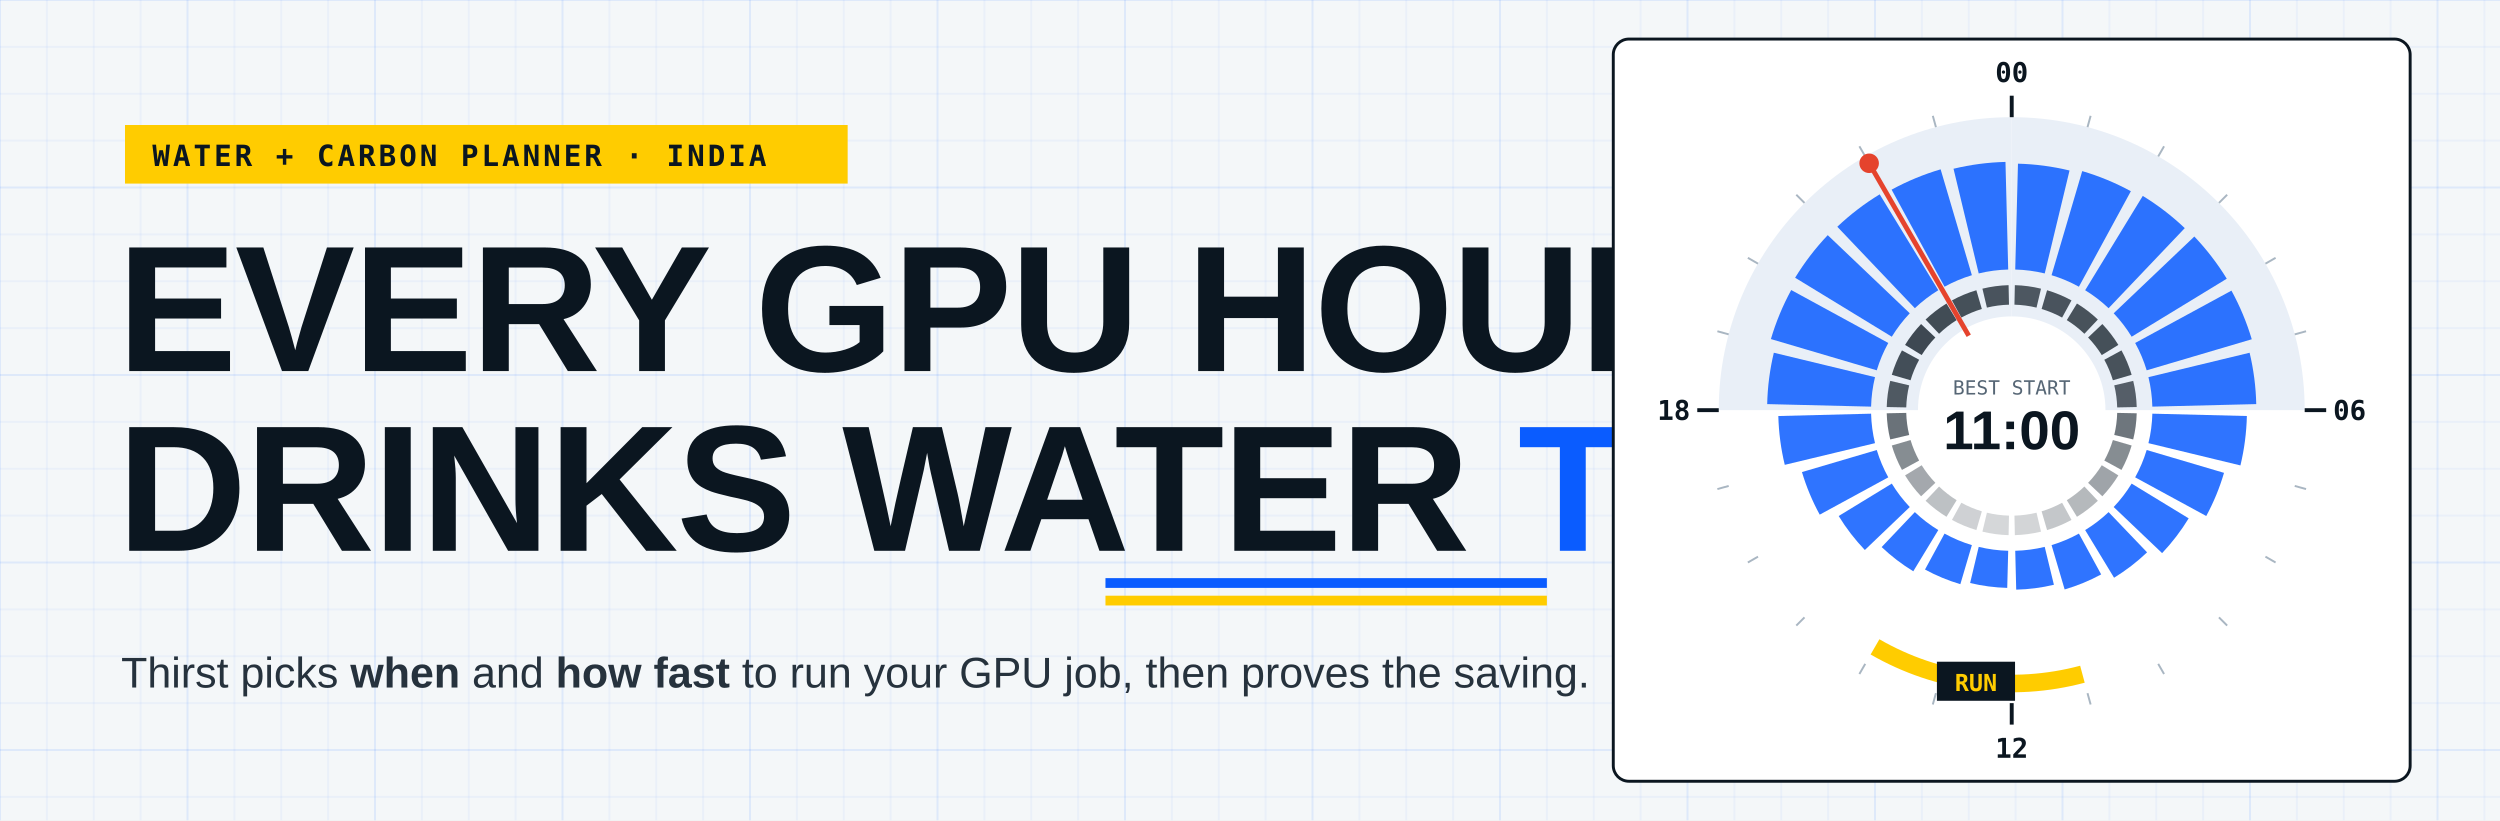
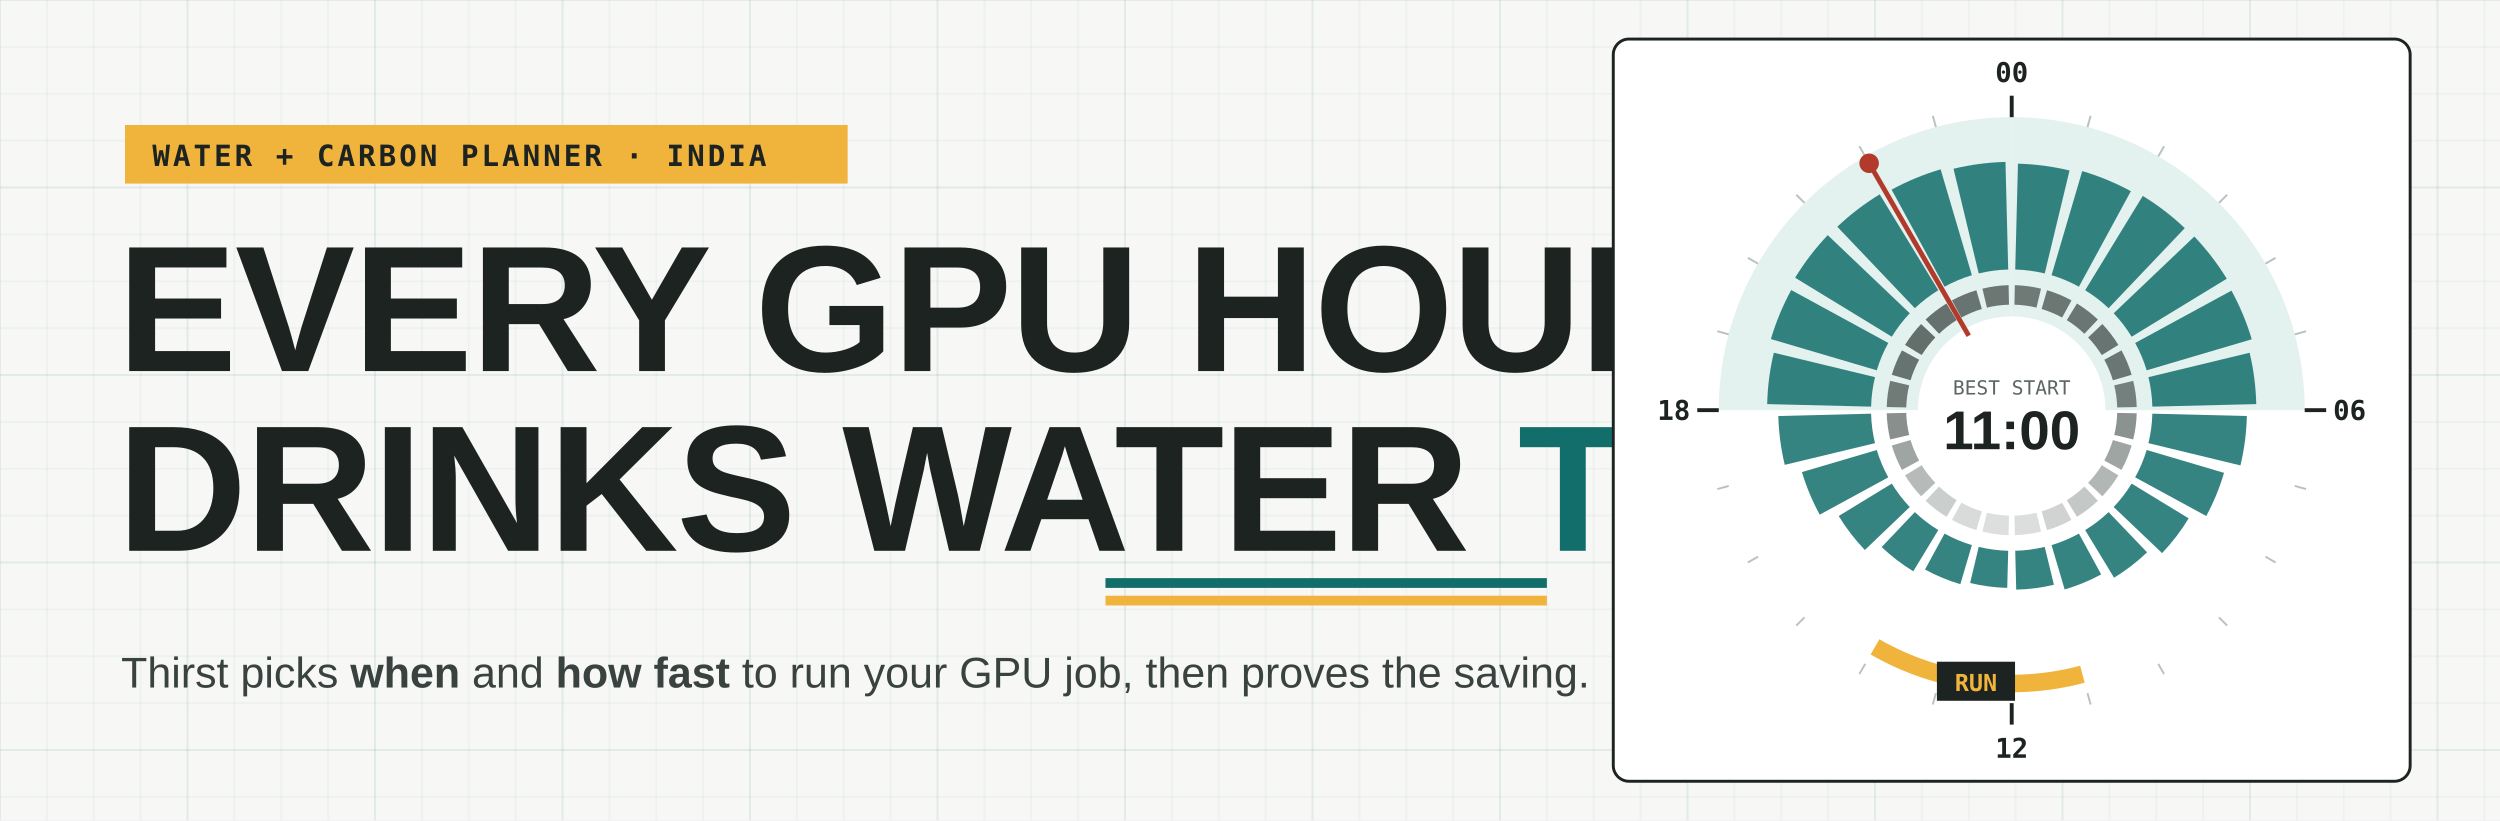
<svg xmlns="http://www.w3.org/2000/svg" viewBox="0 0 1280 420" width="1280" height="420" role="img" aria-label="Thirst: every GPU hour drinks water twice">
-   <rect width="1280" height="420" fill="#f4f7f9" />
-   <line x1="0" y1="0" x2="0" y2="420" stroke="#0a5cff" stroke-opacity="0.09" />
-   <line x1="24" y1="0" x2="24" y2="420" stroke="#0a5cff" stroke-opacity="0.04" />
-   <line x1="48" y1="0" x2="48" y2="420" stroke="#0a5cff" stroke-opacity="0.04" />
-   <line x1="72" y1="0" x2="72" y2="420" stroke="#0a5cff" stroke-opacity="0.04" />
-   <line x1="96" y1="0" x2="96" y2="420" stroke="#0a5cff" stroke-opacity="0.09" />
-   <line x1="120" y1="0" x2="120" y2="420" stroke="#0a5cff" stroke-opacity="0.04" />
-   <line x1="144" y1="0" x2="144" y2="420" stroke="#0a5cff" stroke-opacity="0.04" />
-   <line x1="168" y1="0" x2="168" y2="420" stroke="#0a5cff" stroke-opacity="0.04" />
-   <line x1="192" y1="0" x2="192" y2="420" stroke="#0a5cff" stroke-opacity="0.09" />
-   <line x1="216" y1="0" x2="216" y2="420" stroke="#0a5cff" stroke-opacity="0.04" />
-   <line x1="240" y1="0" x2="240" y2="420" stroke="#0a5cff" stroke-opacity="0.04" />
-   <line x1="264" y1="0" x2="264" y2="420" stroke="#0a5cff" stroke-opacity="0.04" />
-   <line x1="288" y1="0" x2="288" y2="420" stroke="#0a5cff" stroke-opacity="0.09" />
-   <line x1="312" y1="0" x2="312" y2="420" stroke="#0a5cff" stroke-opacity="0.04" />
-   <line x1="336" y1="0" x2="336" y2="420" stroke="#0a5cff" stroke-opacity="0.04" />
-   <line x1="360" y1="0" x2="360" y2="420" stroke="#0a5cff" stroke-opacity="0.04" />
-   <line x1="384" y1="0" x2="384" y2="420" stroke="#0a5cff" stroke-opacity="0.09" />
-   <line x1="408" y1="0" x2="408" y2="420" stroke="#0a5cff" stroke-opacity="0.04" />
-   <line x1="432" y1="0" x2="432" y2="420" stroke="#0a5cff" stroke-opacity="0.04" />
-   <line x1="456" y1="0" x2="456" y2="420" stroke="#0a5cff" stroke-opacity="0.04" />
-   <line x1="480" y1="0" x2="480" y2="420" stroke="#0a5cff" stroke-opacity="0.09" />
-   <line x1="504" y1="0" x2="504" y2="420" stroke="#0a5cff" stroke-opacity="0.04" />
-   <line x1="528" y1="0" x2="528" y2="420" stroke="#0a5cff" stroke-opacity="0.04" />
-   <line x1="552" y1="0" x2="552" y2="420" stroke="#0a5cff" stroke-opacity="0.04" />
-   <line x1="576" y1="0" x2="576" y2="420" stroke="#0a5cff" stroke-opacity="0.09" />
-   <line x1="600" y1="0" x2="600" y2="420" stroke="#0a5cff" stroke-opacity="0.04" />
-   <line x1="624" y1="0" x2="624" y2="420" stroke="#0a5cff" stroke-opacity="0.04" />
-   <line x1="648" y1="0" x2="648" y2="420" stroke="#0a5cff" stroke-opacity="0.04" />
-   <line x1="672" y1="0" x2="672" y2="420" stroke="#0a5cff" stroke-opacity="0.09" />
-   <line x1="696" y1="0" x2="696" y2="420" stroke="#0a5cff" stroke-opacity="0.04" />
-   <line x1="720" y1="0" x2="720" y2="420" stroke="#0a5cff" stroke-opacity="0.04" />
-   <line x1="744" y1="0" x2="744" y2="420" stroke="#0a5cff" stroke-opacity="0.04" />
-   <line x1="768" y1="0" x2="768" y2="420" stroke="#0a5cff" stroke-opacity="0.09" />
-   <line x1="792" y1="0" x2="792" y2="420" stroke="#0a5cff" stroke-opacity="0.04" />
-   <line x1="816" y1="0" x2="816" y2="420" stroke="#0a5cff" stroke-opacity="0.04" />
-   <line x1="840" y1="0" x2="840" y2="420" stroke="#0a5cff" stroke-opacity="0.04" />
-   <line x1="864" y1="0" x2="864" y2="420" stroke="#0a5cff" stroke-opacity="0.09" />
-   <line x1="888" y1="0" x2="888" y2="420" stroke="#0a5cff" stroke-opacity="0.04" />
-   <line x1="912" y1="0" x2="912" y2="420" stroke="#0a5cff" stroke-opacity="0.04" />
-   <line x1="936" y1="0" x2="936" y2="420" stroke="#0a5cff" stroke-opacity="0.04" />
-   <line x1="960" y1="0" x2="960" y2="420" stroke="#0a5cff" stroke-opacity="0.09" />
-   <line x1="984" y1="0" x2="984" y2="420" stroke="#0a5cff" stroke-opacity="0.04" />
-   <line x1="1008" y1="0" x2="1008" y2="420" stroke="#0a5cff" stroke-opacity="0.04" />
-   <line x1="1032" y1="0" x2="1032" y2="420" stroke="#0a5cff" stroke-opacity="0.04" />
-   <line x1="1056" y1="0" x2="1056" y2="420" stroke="#0a5cff" stroke-opacity="0.09" />
-   <line x1="1080" y1="0" x2="1080" y2="420" stroke="#0a5cff" stroke-opacity="0.04" />
-   <line x1="1104" y1="0" x2="1104" y2="420" stroke="#0a5cff" stroke-opacity="0.04" />
-   <line x1="1128" y1="0" x2="1128" y2="420" stroke="#0a5cff" stroke-opacity="0.04" />
-   <line x1="1152" y1="0" x2="1152" y2="420" stroke="#0a5cff" stroke-opacity="0.09" />
-   <line x1="1176" y1="0" x2="1176" y2="420" stroke="#0a5cff" stroke-opacity="0.04" />
-   <line x1="1200" y1="0" x2="1200" y2="420" stroke="#0a5cff" stroke-opacity="0.04" />
-   <line x1="1224" y1="0" x2="1224" y2="420" stroke="#0a5cff" stroke-opacity="0.04" />
-   <line x1="1248" y1="0" x2="1248" y2="420" stroke="#0a5cff" stroke-opacity="0.09" />
-   <line x1="1272" y1="0" x2="1272" y2="420" stroke="#0a5cff" stroke-opacity="0.04" />
-   <line x1="0" y1="0" x2="1280" y2="0" stroke="#0a5cff" stroke-opacity="0.09" />
-   <line x1="0" y1="24" x2="1280" y2="24" stroke="#0a5cff" stroke-opacity="0.04" />
-   <line x1="0" y1="48" x2="1280" y2="48" stroke="#0a5cff" stroke-opacity="0.04" />
-   <line x1="0" y1="72" x2="1280" y2="72" stroke="#0a5cff" stroke-opacity="0.04" />
-   <line x1="0" y1="96" x2="1280" y2="96" stroke="#0a5cff" stroke-opacity="0.09" />
-   <line x1="0" y1="120" x2="1280" y2="120" stroke="#0a5cff" stroke-opacity="0.04" />
-   <line x1="0" y1="144" x2="1280" y2="144" stroke="#0a5cff" stroke-opacity="0.04" />
-   <line x1="0" y1="168" x2="1280" y2="168" stroke="#0a5cff" stroke-opacity="0.04" />
-   <line x1="0" y1="192" x2="1280" y2="192" stroke="#0a5cff" stroke-opacity="0.09" />
-   <line x1="0" y1="216" x2="1280" y2="216" stroke="#0a5cff" stroke-opacity="0.04" />
-   <line x1="0" y1="240" x2="1280" y2="240" stroke="#0a5cff" stroke-opacity="0.04" />
-   <line x1="0" y1="264" x2="1280" y2="264" stroke="#0a5cff" stroke-opacity="0.04" />
-   <line x1="0" y1="288" x2="1280" y2="288" stroke="#0a5cff" stroke-opacity="0.09" />
-   <line x1="0" y1="312" x2="1280" y2="312" stroke="#0a5cff" stroke-opacity="0.04" />
-   <line x1="0" y1="336" x2="1280" y2="336" stroke="#0a5cff" stroke-opacity="0.04" />
-   <line x1="0" y1="360" x2="1280" y2="360" stroke="#0a5cff" stroke-opacity="0.04" />
-   <line x1="0" y1="384" x2="1280" y2="384" stroke="#0a5cff" stroke-opacity="0.09" />
-   <line x1="0" y1="408" x2="1280" y2="408" stroke="#0a5cff" stroke-opacity="0.04" />
-   <rect x="64" y="64" width="370" height="30" fill="#ffcc00" />
-   <text x="78" y="85" font-family="Consolas, monospace" font-size="15" font-weight="700" fill="#0b1620" letter-spacing="1.5">WATER + CARBON PLANNER · INDIA</text>
-   <text x="60" y="190" textLength="600" lengthAdjust="spacingAndGlyphs" font-family="Arial Narrow, Arial, sans-serif" font-size="92" font-weight="900" fill="#0b1620" letter-spacing="-1">EVERY GPU HOUR</text>
-   <text x="60" y="282" textLength="735" lengthAdjust="spacingAndGlyphs" font-family="Arial Narrow, Arial, sans-serif" font-size="92" font-weight="900" fill="#0b1620" letter-spacing="-1">DRINKS WATER <tspan fill="#0a5cff">TWICE.</tspan>
+   <rect width="1280" height="420" fill="#f7f8f6" />
+   <line x1="0" y1="0" x2="0" y2="420" stroke="#126e6b" stroke-opacity="0.09" />
+   <line x1="24" y1="0" x2="24" y2="420" stroke="#126e6b" stroke-opacity="0.04" />
+   <line x1="48" y1="0" x2="48" y2="420" stroke="#126e6b" stroke-opacity="0.04" />
+   <line x1="72" y1="0" x2="72" y2="420" stroke="#126e6b" stroke-opacity="0.04" />
+   <line x1="96" y1="0" x2="96" y2="420" stroke="#126e6b" stroke-opacity="0.09" />
+   <line x1="120" y1="0" x2="120" y2="420" stroke="#126e6b" stroke-opacity="0.04" />
+   <line x1="144" y1="0" x2="144" y2="420" stroke="#126e6b" stroke-opacity="0.04" />
+   <line x1="168" y1="0" x2="168" y2="420" stroke="#126e6b" stroke-opacity="0.04" />
+   <line x1="192" y1="0" x2="192" y2="420" stroke="#126e6b" stroke-opacity="0.09" />
+   <line x1="216" y1="0" x2="216" y2="420" stroke="#126e6b" stroke-opacity="0.04" />
+   <line x1="240" y1="0" x2="240" y2="420" stroke="#126e6b" stroke-opacity="0.04" />
+   <line x1="264" y1="0" x2="264" y2="420" stroke="#126e6b" stroke-opacity="0.04" />
+   <line x1="288" y1="0" x2="288" y2="420" stroke="#126e6b" stroke-opacity="0.09" />
+   <line x1="312" y1="0" x2="312" y2="420" stroke="#126e6b" stroke-opacity="0.04" />
+   <line x1="336" y1="0" x2="336" y2="420" stroke="#126e6b" stroke-opacity="0.04" />
+   <line x1="360" y1="0" x2="360" y2="420" stroke="#126e6b" stroke-opacity="0.04" />
+   <line x1="384" y1="0" x2="384" y2="420" stroke="#126e6b" stroke-opacity="0.09" />
+   <line x1="408" y1="0" x2="408" y2="420" stroke="#126e6b" stroke-opacity="0.04" />
+   <line x1="432" y1="0" x2="432" y2="420" stroke="#126e6b" stroke-opacity="0.04" />
+   <line x1="456" y1="0" x2="456" y2="420" stroke="#126e6b" stroke-opacity="0.04" />
+   <line x1="480" y1="0" x2="480" y2="420" stroke="#126e6b" stroke-opacity="0.09" />
+   <line x1="504" y1="0" x2="504" y2="420" stroke="#126e6b" stroke-opacity="0.04" />
+   <line x1="528" y1="0" x2="528" y2="420" stroke="#126e6b" stroke-opacity="0.04" />
+   <line x1="552" y1="0" x2="552" y2="420" stroke="#126e6b" stroke-opacity="0.04" />
+   <line x1="576" y1="0" x2="576" y2="420" stroke="#126e6b" stroke-opacity="0.09" />
+   <line x1="600" y1="0" x2="600" y2="420" stroke="#126e6b" stroke-opacity="0.04" />
+   <line x1="624" y1="0" x2="624" y2="420" stroke="#126e6b" stroke-opacity="0.04" />
+   <line x1="648" y1="0" x2="648" y2="420" stroke="#126e6b" stroke-opacity="0.04" />
+   <line x1="672" y1="0" x2="672" y2="420" stroke="#126e6b" stroke-opacity="0.09" />
+   <line x1="696" y1="0" x2="696" y2="420" stroke="#126e6b" stroke-opacity="0.04" />
+   <line x1="720" y1="0" x2="720" y2="420" stroke="#126e6b" stroke-opacity="0.04" />
+   <line x1="744" y1="0" x2="744" y2="420" stroke="#126e6b" stroke-opacity="0.04" />
+   <line x1="768" y1="0" x2="768" y2="420" stroke="#126e6b" stroke-opacity="0.09" />
+   <line x1="792" y1="0" x2="792" y2="420" stroke="#126e6b" stroke-opacity="0.04" />
+   <line x1="816" y1="0" x2="816" y2="420" stroke="#126e6b" stroke-opacity="0.04" />
+   <line x1="840" y1="0" x2="840" y2="420" stroke="#126e6b" stroke-opacity="0.04" />
+   <line x1="864" y1="0" x2="864" y2="420" stroke="#126e6b" stroke-opacity="0.09" />
+   <line x1="888" y1="0" x2="888" y2="420" stroke="#126e6b" stroke-opacity="0.04" />
+   <line x1="912" y1="0" x2="912" y2="420" stroke="#126e6b" stroke-opacity="0.04" />
+   <line x1="936" y1="0" x2="936" y2="420" stroke="#126e6b" stroke-opacity="0.04" />
+   <line x1="960" y1="0" x2="960" y2="420" stroke="#126e6b" stroke-opacity="0.09" />
+   <line x1="984" y1="0" x2="984" y2="420" stroke="#126e6b" stroke-opacity="0.04" />
+   <line x1="1008" y1="0" x2="1008" y2="420" stroke="#126e6b" stroke-opacity="0.04" />
+   <line x1="1032" y1="0" x2="1032" y2="420" stroke="#126e6b" stroke-opacity="0.04" />
+   <line x1="1056" y1="0" x2="1056" y2="420" stroke="#126e6b" stroke-opacity="0.09" />
+   <line x1="1080" y1="0" x2="1080" y2="420" stroke="#126e6b" stroke-opacity="0.04" />
+   <line x1="1104" y1="0" x2="1104" y2="420" stroke="#126e6b" stroke-opacity="0.04" />
+   <line x1="1128" y1="0" x2="1128" y2="420" stroke="#126e6b" stroke-opacity="0.04" />
+   <line x1="1152" y1="0" x2="1152" y2="420" stroke="#126e6b" stroke-opacity="0.09" />
+   <line x1="1176" y1="0" x2="1176" y2="420" stroke="#126e6b" stroke-opacity="0.04" />
+   <line x1="1200" y1="0" x2="1200" y2="420" stroke="#126e6b" stroke-opacity="0.04" />
+   <line x1="1224" y1="0" x2="1224" y2="420" stroke="#126e6b" stroke-opacity="0.04" />
+   <line x1="1248" y1="0" x2="1248" y2="420" stroke="#126e6b" stroke-opacity="0.09" />
+   <line x1="1272" y1="0" x2="1272" y2="420" stroke="#126e6b" stroke-opacity="0.04" />
+   <line x1="0" y1="0" x2="1280" y2="0" stroke="#126e6b" stroke-opacity="0.09" />
+   <line x1="0" y1="24" x2="1280" y2="24" stroke="#126e6b" stroke-opacity="0.04" />
+   <line x1="0" y1="48" x2="1280" y2="48" stroke="#126e6b" stroke-opacity="0.04" />
+   <line x1="0" y1="72" x2="1280" y2="72" stroke="#126e6b" stroke-opacity="0.04" />
+   <line x1="0" y1="96" x2="1280" y2="96" stroke="#126e6b" stroke-opacity="0.09" />
+   <line x1="0" y1="120" x2="1280" y2="120" stroke="#126e6b" stroke-opacity="0.04" />
+   <line x1="0" y1="144" x2="1280" y2="144" stroke="#126e6b" stroke-opacity="0.04" />
+   <line x1="0" y1="168" x2="1280" y2="168" stroke="#126e6b" stroke-opacity="0.04" />
+   <line x1="0" y1="192" x2="1280" y2="192" stroke="#126e6b" stroke-opacity="0.09" />
+   <line x1="0" y1="216" x2="1280" y2="216" stroke="#126e6b" stroke-opacity="0.04" />
+   <line x1="0" y1="240" x2="1280" y2="240" stroke="#126e6b" stroke-opacity="0.04" />
+   <line x1="0" y1="264" x2="1280" y2="264" stroke="#126e6b" stroke-opacity="0.04" />
+   <line x1="0" y1="288" x2="1280" y2="288" stroke="#126e6b" stroke-opacity="0.09" />
+   <line x1="0" y1="312" x2="1280" y2="312" stroke="#126e6b" stroke-opacity="0.04" />
+   <line x1="0" y1="336" x2="1280" y2="336" stroke="#126e6b" stroke-opacity="0.04" />
+   <line x1="0" y1="360" x2="1280" y2="360" stroke="#126e6b" stroke-opacity="0.04" />
+   <line x1="0" y1="384" x2="1280" y2="384" stroke="#126e6b" stroke-opacity="0.09" />
+   <line x1="0" y1="408" x2="1280" y2="408" stroke="#126e6b" stroke-opacity="0.04" />
+   <rect x="64" y="64" width="370" height="30" fill="#f0b43c" />
+   <text x="78" y="85" font-family="Consolas, monospace" font-size="15" font-weight="700" fill="#1d2321" letter-spacing="1.5">WATER + CARBON PLANNER · INDIA</text>
+   <text x="60" y="190" textLength="600" lengthAdjust="spacingAndGlyphs" font-family="Arial Narrow, Arial, sans-serif" font-size="92" font-weight="900" fill="#1d2321" letter-spacing="-1">EVERY GPU HOUR</text>
+   <text x="60" y="282" textLength="735" lengthAdjust="spacingAndGlyphs" font-family="Arial Narrow, Arial, sans-serif" font-size="92" font-weight="900" fill="#1d2321" letter-spacing="-1">DRINKS WATER <tspan fill="#126e6b">TWICE.</tspan>
  </text>
-   <rect x="566" y="296" width="226" height="5" fill="#0a5cff" />
-   <rect x="566" y="305" width="226" height="5" fill="#ffcc00" />
-   <text x="62" y="352" textLength="735" lengthAdjust="spacingAndGlyphs" font-family="Arial, sans-serif" font-size="22" fill="#26323d">Thirst picks <tspan font-weight="700">when</tspan> and <tspan font-weight="700">how fast</tspan> to run your GPU job, then proves the saving.</text>
-   <rect x="826" y="20" width="408" height="380" rx="8" fill="#ffffff" stroke="#0b1620" stroke-width="1.5" />
-   <path d="M880.0,210.0 A150.0,150.0 0 0 1 1030.0,60.0 L1030.0,162.0 A48,48 0 0 0 982.0,210.0 Z" fill="#e9eff7" />
-   <path d="M1030.0,60.0 A150.0,150.0 0 0 1 1180.0,210.0 L1078.0,210.0 A48,48 0 0 0 1030.0,162.0 Z" fill="#e9eff7" />
-   <path d="M1033.2,83.8 A126.2,126.2 0 0 1 1059.6,87.3 L1046.9,140.0 A72,72 0 0 0 1031.8,138.0 Z" fill="#0a5cff" opacity="0.85" />
-   <path d="M1031.6,146.0 A64.0,64.0 0 0 1 1045.0,147.8 L1042.7,157.5 A54,54 0 0 0 1031.4,156.0 Z" fill="#2b3640" opacity="0.82" />
-   <path d="M1066.1,87.6 A127.6,127.6 0 0 1 1091.0,97.9 L1064.4,146.8 A72,72 0 0 0 1050.4,140.9 Z" fill="#0a5cff" opacity="0.85" />
-   <path d="M1048.1,148.6 A64.0,64.0 0 0 1 1060.6,153.8 L1055.8,162.6 A54,54 0 0 0 1045.3,158.2 Z" fill="#2b3640" opacity="0.84" />
-   <path d="M1097.1,100.3 A128.6,128.6 0 0 1 1118.6,116.8 L1079.6,157.8 A72,72 0 0 0 1067.6,148.6 Z" fill="#0a5cff" opacity="0.85" />
-   <path d="M1063.4,155.4 A64.0,64.0 0 0 1 1074.1,163.6 L1067.2,170.9 A54,54 0 0 0 1058.2,163.9 Z" fill="#2b3640" opacity="0.85" />
-   <path d="M1123.5,121.1 A129.0,129.0 0 0 1 1140.1,142.7 L1091.4,172.4 A72,72 0 0 0 1082.2,160.4 Z" fill="#0a5cff" opacity="0.85" />
-   <path d="M1076.4,165.9 A64.0,64.0 0 0 1 1084.6,176.6 L1076.1,181.8 A54,54 0 0 0 1069.1,172.8 Z" fill="#2b3640" opacity="0.86" />
-   <path d="M1142.5,148.8 A128.1,128.1 0 0 1 1152.9,173.7 L1099.1,189.6 A72,72 0 0 0 1093.2,175.6 Z" fill="#0a5cff" opacity="0.85" />
-   <path d="M1086.2,179.4 A64.0,64.0 0 0 1 1091.4,191.9 L1081.8,194.7 A54,54 0 0 0 1077.4,184.2 Z" fill="#2b3640" opacity="0.85" />
-   <path d="M1151.8,180.6 A125.2,125.2 0 0 1 1155.2,206.9 L1102.0,208.2 A72,72 0 0 0 1100.0,193.1 Z" fill="#0a5cff" opacity="0.85" />
-   <path d="M1092.2,195.0 A64.0,64.0 0 0 1 1094.0,208.4 L1084.0,208.6 A54,54 0 0 0 1082.5,197.3 Z" fill="#2b3640" opacity="0.78" />
-   <path d="M1150.4,213.0 A120.5,120.5 0 0 1 1147.1,238.3 L1100.0,226.9 A72,72 0 0 0 1102.0,211.8 Z" fill="#0a5cff" opacity="0.85" />
-   <path d="M1094.0,211.6 A64.0,64.0 0 0 1 1092.2,225.0 L1082.5,222.7 A54,54 0 0 0 1084.0,211.4 Z" fill="#2b3640" opacity="0.68" />
-   <path d="M1138.7,242.1 A113.4,113.4 0 0 1 1129.6,264.2 L1093.2,244.4 A72,72 0 0 0 1099.1,230.4 Z" fill="#0a5cff" opacity="0.85" />
-   <path d="M1091.4,228.1 A64.0,64.0 0 0 1 1086.2,240.6 L1077.4,235.8 A54,54 0 0 0 1081.8,225.3 Z" fill="#2b3640" opacity="0.57" />
-   <path d="M1120.6,265.4 A106.2,106.2 0 0 1 1107.0,283.2 L1082.2,259.6 A72,72 0 0 0 1091.4,247.6 Z" fill="#0a5cff" opacity="0.85" />
-   <path d="M1084.6,243.4 A64.0,64.0 0 0 1 1076.4,254.1 L1069.1,247.2 A54,54 0 0 0 1076.1,238.2 Z" fill="#2b3640" opacity="0.45" />
-   <path d="M1099.3,282.8 A100.5,100.5 0 0 1 1082.4,295.8 L1067.6,271.4 A72,72 0 0 0 1079.6,262.2 Z" fill="#0a5cff" opacity="0.85" />
-   <path d="M1074.1,256.4 A64.0,64.0 0 0 1 1063.4,264.6 L1058.2,256.1 A54,54 0 0 0 1067.2,249.1 Z" fill="#2b3640" opacity="0.35" />
-   <path d="M1075.8,294.1 A95.8,95.8 0 0 1 1057.1,301.8 L1050.4,279.1 A72,72 0 0 0 1064.4,273.2 Z" fill="#0a5cff" opacity="0.85" />
-   <path d="M1060.6,266.2 A64.0,64.0 0 0 1 1048.1,271.4 L1045.3,261.8 A54,54 0 0 0 1055.8,257.4 Z" fill="#2b3640" opacity="0.28" />
-   <path d="M1051.6,299.4 A92.0,92.0 0 0 1 1032.3,301.9 L1031.8,282.0 A72,72 0 0 0 1046.9,280.0 Z" fill="#0a5cff" opacity="0.85" />
-   <path d="M1045.0,272.2 A64.0,64.0 0 0 1 1031.6,274.0 L1031.4,264.0 A54,54 0 0 0 1042.7,262.5 Z" fill="#2b3640" opacity="0.21" />
-   <path d="M1027.7,301.0 A91.0,91.0 0 0 1 1008.7,298.5 L1013.1,280.0 A72,72 0 0 0 1028.2,282.0 Z" fill="#0a5cff" opacity="0.85" />
-   <path d="M1028.4,274.0 A64.0,64.0 0 0 1 1015.0,272.2 L1017.3,262.5 A54,54 0 0 0 1028.6,264.0 Z" fill="#2b3640" opacity="0.20" />
-   <path d="M1003.7,299.1 A92.9,92.9 0 0 1 985.6,291.6 L995.6,273.2 A72,72 0 0 0 1009.6,279.1 Z" fill="#0a5cff" opacity="0.85" />
-   <path d="M1011.9,271.4 A64.0,64.0 0 0 1 999.4,266.2 L1004.2,257.4 A54,54 0 0 0 1014.7,261.8 Z" fill="#2b3640" opacity="0.23" />
-   <path d="M979.6,292.5 A96.7,96.7 0 0 1 963.4,280.1 L980.4,262.2 A72,72 0 0 0 992.4,271.4 Z" fill="#0a5cff" opacity="0.85" />
-   <path d="M996.6,264.6 A64.0,64.0 0 0 1 985.9,256.4 L992.8,249.1 A54,54 0 0 0 1001.8,256.1 Z" fill="#2b3640" opacity="0.31" />
-   <path d="M954.8,281.6 A103.8,103.8 0 0 1 941.4,264.2 L968.6,247.6 A72,72 0 0 0 977.8,259.6 Z" fill="#0a5cff" opacity="0.85" />
-   <path d="M983.6,254.1 A64.0,64.0 0 0 1 975.4,243.4 L983.9,238.2 A54,54 0 0 0 990.9,247.2 Z" fill="#2b3640" opacity="0.43" />
-   <path d="M931.7,263.5 A111.9,111.9 0 0 1 922.6,241.7 L960.9,230.4 A72,72 0 0 0 966.8,244.4 Z" fill="#0a5cff" opacity="0.85" />
-   <path d="M973.8,240.6 A64.0,64.0 0 0 1 968.6,228.1 L978.2,225.3 A54,54 0 0 0 982.6,235.8 Z" fill="#2b3640" opacity="0.57" />
-   <path d="M913.8,238.0 A119.5,119.5 0 0 1 910.5,213.0 L958.0,211.8 A72,72 0 0 0 960.0,226.9 Z" fill="#0a5cff" opacity="0.85" />
-   <path d="M967.8,225.0 A64.0,64.0 0 0 1 966.0,211.6 L976.0,211.4 A54,54 0 0 0 977.5,222.7 Z" fill="#2b3640" opacity="0.70" />
-   <path d="M904.8,206.9 A125.2,125.2 0 0 1 908.2,180.6 L960.0,193.1 A72,72 0 0 0 958.0,208.2 Z" fill="#0a5cff" opacity="0.85" />
-   <path d="M966.0,208.4 A64.0,64.0 0 0 1 967.8,195.0 L977.5,197.3 A54,54 0 0 0 976.0,208.6 Z" fill="#2b3640" opacity="0.81" />
-   <path d="M906.7,173.6 A128.6,128.6 0 0 1 917.1,148.5 L966.8,175.6 A72,72 0 0 0 960.9,189.6 Z" fill="#0a5cff" opacity="0.85" />
-   <path d="M968.6,191.9 A64.0,64.0 0 0 1 973.8,179.4 L982.6,184.2 A54,54 0 0 0 978.2,194.7 Z" fill="#2b3640" opacity="0.87" />
-   <path d="M919.1,142.2 A130.0,130.0 0 0 1 935.8,120.4 L977.8,160.4 A72,72 0 0 0 968.6,172.4 Z" fill="#0a5cff" opacity="0.85" />
-   <path d="M975.4,176.6 A64.0,64.0 0 0 1 983.6,165.9 L990.9,172.8 A54,54 0 0 0 983.9,181.8 Z" fill="#2b3640" opacity="0.90" />
-   <path d="M940.7,116.1 A129.5,129.5 0 0 1 962.4,99.5 L992.4,148.6 A72,72 0 0 0 980.4,157.8 Z" fill="#0a5cff" opacity="0.85" />
-   <path d="M985.9,163.6 A64.0,64.0 0 0 1 996.6,155.4 L1001.8,163.9 A54,54 0 0 0 992.8,170.9 Z" fill="#2b3640" opacity="0.88" />
-   <path d="M968.5,97.1 A128.6,128.6 0 0 1 993.6,86.7 L1009.6,140.9 A72,72 0 0 0 995.6,146.8 Z" fill="#0a5cff" opacity="0.85" />
-   <path d="M999.4,153.8 A64.0,64.0 0 0 1 1011.9,148.6 L1014.7,158.2 A54,54 0 0 0 1004.2,162.6 Z" fill="#2b3640" opacity="0.86" />
-   <path d="M1000.2,86.4 A127.1,127.1 0 0 1 1026.8,82.9 L1028.2,138.0 A72,72 0 0 0 1013.1,140.0 Z" fill="#0a5cff" opacity="0.85" />
-   <path d="M1015.0,147.8 A64.0,64.0 0 0 1 1028.4,146.0 L1028.6,156.0 A54,54 0 0 0 1017.3,157.5 Z" fill="#2b3640" opacity="0.84" />
-   <line x1="1030.0" y1="60.0" x2="1030.0" y2="49.0" stroke="#0b1620" stroke-width="2" />
-   <line x1="1068.8" y1="65.1" x2="1070.4" y2="59.3" stroke="#a9b6c2" stroke-width="1" />
-   <line x1="1105.0" y1="80.1" x2="1108.0" y2="74.9" stroke="#a9b6c2" stroke-width="1" />
-   <line x1="1136.1" y1="103.9" x2="1140.3" y2="99.7" stroke="#a9b6c2" stroke-width="1" />
-   <line x1="1159.9" y1="135.0" x2="1165.1" y2="132.0" stroke="#a9b6c2" stroke-width="1" />
-   <line x1="1174.9" y1="171.2" x2="1180.7" y2="169.6" stroke="#a9b6c2" stroke-width="1" />
-   <line x1="1180.0" y1="210.0" x2="1191.0" y2="210.0" stroke="#0b1620" stroke-width="2" />
-   <line x1="1174.9" y1="248.8" x2="1180.7" y2="250.4" stroke="#a9b6c2" stroke-width="1" />
-   <line x1="1159.9" y1="285.0" x2="1165.1" y2="288.0" stroke="#a9b6c2" stroke-width="1" />
-   <line x1="1136.1" y1="316.1" x2="1140.3" y2="320.3" stroke="#a9b6c2" stroke-width="1" />
-   <line x1="1105.0" y1="339.9" x2="1108.0" y2="345.1" stroke="#a9b6c2" stroke-width="1" />
-   <line x1="1068.8" y1="354.9" x2="1070.4" y2="360.7" stroke="#a9b6c2" stroke-width="1" />
-   <line x1="1030.0" y1="360.0" x2="1030.0" y2="371.0" stroke="#0b1620" stroke-width="2" />
-   <line x1="991.2" y1="354.9" x2="989.6" y2="360.7" stroke="#a9b6c2" stroke-width="1" />
-   <line x1="955.0" y1="339.9" x2="952.0" y2="345.1" stroke="#a9b6c2" stroke-width="1" />
-   <line x1="923.9" y1="316.1" x2="919.7" y2="320.3" stroke="#a9b6c2" stroke-width="1" />
-   <line x1="900.1" y1="285.0" x2="894.9" y2="288.0" stroke="#a9b6c2" stroke-width="1" />
-   <line x1="885.1" y1="248.8" x2="879.3" y2="250.4" stroke="#a9b6c2" stroke-width="1" />
-   <line x1="880.0" y1="210.0" x2="869.0" y2="210.0" stroke="#0b1620" stroke-width="2" />
-   <line x1="885.1" y1="171.2" x2="879.3" y2="169.6" stroke="#a9b6c2" stroke-width="1" />
-   <line x1="900.1" y1="135.0" x2="894.9" y2="132.0" stroke="#a9b6c2" stroke-width="1" />
-   <line x1="923.9" y1="103.9" x2="919.7" y2="99.7" stroke="#a9b6c2" stroke-width="1" />
-   <line x1="955.0" y1="80.1" x2="952.0" y2="74.9" stroke="#a9b6c2" stroke-width="1" />
-   <line x1="991.2" y1="65.1" x2="989.6" y2="59.3" stroke="#a9b6c2" stroke-width="1" />
-   <text x="1030.0" y="42.0" text-anchor="middle" font-family="Consolas, monospace" font-size="14" font-weight="700" fill="#0b1620">00</text>
-   <text x="1203.0" y="215.0" text-anchor="middle" font-family="Consolas, monospace" font-size="14" font-weight="700" fill="#0b1620">06</text>
-   <text x="1030.0" y="388.0" text-anchor="middle" font-family="Consolas, monospace" font-size="14" font-weight="700" fill="#0b1620">12</text>
-   <text x="857.0" y="215.0" text-anchor="middle" font-family="Consolas, monospace" font-size="14" font-weight="700" fill="#0b1620">18</text>
-   <path d="M1066.2,345.2 A140,140 0 0 1 960.0,331.2" fill="none" stroke="#ffcc00" stroke-width="9" />
-   <rect x="991.7" y="338.8" width="40" height="20" fill="#0b1620" />
-   <text x="1011.7" y="353.8" text-anchor="middle" font-family="Consolas, monospace" font-size="12" font-weight="700" fill="#ffcc00">RUN</text>
-   <line x1="1008.0" y1="171.9" x2="957.0" y2="83.6" stroke="#e5432d" stroke-width="2.5" />
-   <circle cx="957.0" cy="83.6" r="5" fill="#e5432d" />
-   <text x="1030" y="202" text-anchor="middle" font-family="Consolas, monospace" font-size="10" fill="#566675">BEST START</text>
-   <text x="1030" y="230" text-anchor="middle" font-family="Arial Narrow, Arial, sans-serif" font-size="28" font-weight="900" fill="#0b1620">11:00</text>
+   <rect x="566" y="296" width="226" height="5" fill="#126e6b" />
+   <rect x="566" y="305" width="226" height="5" fill="#f0b43c" />
+   <text x="62" y="352" textLength="735" lengthAdjust="spacingAndGlyphs" font-family="Arial, sans-serif" font-size="22" fill="#39423f">Thirst picks <tspan font-weight="700">when</tspan> and <tspan font-weight="700">how fast</tspan> to run your GPU job, then proves the saving.</text>
+   <rect x="826" y="20" width="408" height="380" rx="8" fill="#ffffff" stroke="#1d2321" stroke-width="1.5" />
+   <path d="M880.0,210.0 A150.0,150.0 0 0 1 1030.0,60.0 L1030.0,162.0 A48,48 0 0 0 982.0,210.0 Z" fill="#e3f1ef" />
+   <path d="M1030.0,60.0 A150.0,150.0 0 0 1 1180.0,210.0 L1078.0,210.0 A48,48 0 0 0 1030.0,162.0 Z" fill="#e3f1ef" />
+   <path d="M1033.2,83.8 A126.2,126.2 0 0 1 1059.6,87.3 L1046.9,140.0 A72,72 0 0 0 1031.8,138.0 Z" fill="#126e6b" opacity="0.85" />
+   <path d="M1031.6,146.0 A64.0,64.0 0 0 1 1045.0,147.8 L1042.7,157.5 A54,54 0 0 0 1031.4,156.0 Z" fill="#55605d" opacity="0.82" />
+   <path d="M1066.1,87.6 A127.6,127.6 0 0 1 1091.0,97.9 L1064.4,146.8 A72,72 0 0 0 1050.4,140.9 Z" fill="#126e6b" opacity="0.85" />
+   <path d="M1048.1,148.6 A64.0,64.0 0 0 1 1060.6,153.8 L1055.8,162.6 A54,54 0 0 0 1045.3,158.2 Z" fill="#55605d" opacity="0.84" />
+   <path d="M1097.1,100.3 A128.6,128.6 0 0 1 1118.6,116.8 L1079.6,157.8 A72,72 0 0 0 1067.6,148.6 Z" fill="#126e6b" opacity="0.85" />
+   <path d="M1063.4,155.4 A64.0,64.0 0 0 1 1074.1,163.6 L1067.2,170.9 A54,54 0 0 0 1058.2,163.9 Z" fill="#55605d" opacity="0.85" />
+   <path d="M1123.5,121.1 A129.0,129.0 0 0 1 1140.1,142.7 L1091.4,172.4 A72,72 0 0 0 1082.2,160.4 Z" fill="#126e6b" opacity="0.85" />
+   <path d="M1076.4,165.9 A64.0,64.0 0 0 1 1084.6,176.6 L1076.1,181.8 A54,54 0 0 0 1069.1,172.8 Z" fill="#55605d" opacity="0.86" />
+   <path d="M1142.5,148.8 A128.1,128.1 0 0 1 1152.9,173.7 L1099.1,189.6 A72,72 0 0 0 1093.2,175.6 Z" fill="#126e6b" opacity="0.85" />
+   <path d="M1086.2,179.4 A64.0,64.0 0 0 1 1091.4,191.9 L1081.8,194.7 A54,54 0 0 0 1077.4,184.2 Z" fill="#55605d" opacity="0.85" />
+   <path d="M1151.8,180.6 A125.2,125.2 0 0 1 1155.2,206.9 L1102.0,208.2 A72,72 0 0 0 1100.0,193.1 Z" fill="#126e6b" opacity="0.85" />
+   <path d="M1092.2,195.0 A64.0,64.0 0 0 1 1094.0,208.4 L1084.0,208.6 A54,54 0 0 0 1082.5,197.3 Z" fill="#55605d" opacity="0.78" />
+   <path d="M1150.4,213.0 A120.5,120.5 0 0 1 1147.1,238.3 L1100.0,226.9 A72,72 0 0 0 1102.0,211.8 Z" fill="#126e6b" opacity="0.85" />
+   <path d="M1094.0,211.6 A64.0,64.0 0 0 1 1092.2,225.0 L1082.5,222.7 A54,54 0 0 0 1084.0,211.4 Z" fill="#55605d" opacity="0.68" />
+   <path d="M1138.7,242.1 A113.4,113.4 0 0 1 1129.6,264.2 L1093.2,244.4 A72,72 0 0 0 1099.1,230.4 Z" fill="#126e6b" opacity="0.85" />
+   <path d="M1091.4,228.1 A64.0,64.0 0 0 1 1086.2,240.6 L1077.4,235.8 A54,54 0 0 0 1081.8,225.3 Z" fill="#55605d" opacity="0.57" />
+   <path d="M1120.6,265.4 A106.2,106.2 0 0 1 1107.0,283.2 L1082.2,259.6 A72,72 0 0 0 1091.4,247.6 Z" fill="#126e6b" opacity="0.85" />
+   <path d="M1084.6,243.4 A64.0,64.0 0 0 1 1076.4,254.1 L1069.1,247.2 A54,54 0 0 0 1076.1,238.2 Z" fill="#55605d" opacity="0.45" />
+   <path d="M1099.3,282.8 A100.5,100.5 0 0 1 1082.4,295.8 L1067.6,271.4 A72,72 0 0 0 1079.6,262.2 Z" fill="#126e6b" opacity="0.85" />
+   <path d="M1074.1,256.4 A64.0,64.0 0 0 1 1063.4,264.6 L1058.2,256.1 A54,54 0 0 0 1067.2,249.1 Z" fill="#55605d" opacity="0.35" />
+   <path d="M1075.8,294.1 A95.8,95.8 0 0 1 1057.1,301.8 L1050.4,279.1 A72,72 0 0 0 1064.4,273.2 Z" fill="#126e6b" opacity="0.85" />
+   <path d="M1060.6,266.2 A64.0,64.0 0 0 1 1048.1,271.4 L1045.3,261.8 A54,54 0 0 0 1055.8,257.4 Z" fill="#55605d" opacity="0.28" />
+   <path d="M1051.6,299.4 A92.0,92.0 0 0 1 1032.3,301.9 L1031.8,282.0 A72,72 0 0 0 1046.9,280.0 Z" fill="#126e6b" opacity="0.85" />
+   <path d="M1045.0,272.2 A64.0,64.0 0 0 1 1031.6,274.0 L1031.4,264.0 A54,54 0 0 0 1042.7,262.5 Z" fill="#55605d" opacity="0.21" />
+   <path d="M1027.7,301.0 A91.0,91.0 0 0 1 1008.7,298.5 L1013.1,280.0 A72,72 0 0 0 1028.2,282.0 Z" fill="#126e6b" opacity="0.85" />
+   <path d="M1028.4,274.0 A64.0,64.0 0 0 1 1015.0,272.2 L1017.3,262.5 A54,54 0 0 0 1028.6,264.0 Z" fill="#55605d" opacity="0.20" />
+   <path d="M1003.7,299.1 A92.9,92.9 0 0 1 985.6,291.6 L995.6,273.2 A72,72 0 0 0 1009.6,279.1 Z" fill="#126e6b" opacity="0.85" />
+   <path d="M1011.9,271.4 A64.0,64.0 0 0 1 999.4,266.2 L1004.2,257.4 A54,54 0 0 0 1014.7,261.8 Z" fill="#55605d" opacity="0.23" />
+   <path d="M979.6,292.5 A96.7,96.7 0 0 1 963.4,280.1 L980.4,262.2 A72,72 0 0 0 992.4,271.4 Z" fill="#126e6b" opacity="0.85" />
+   <path d="M996.6,264.6 A64.0,64.0 0 0 1 985.9,256.4 L992.8,249.1 A54,54 0 0 0 1001.8,256.1 Z" fill="#55605d" opacity="0.31" />
+   <path d="M954.8,281.6 A103.8,103.8 0 0 1 941.4,264.2 L968.6,247.6 A72,72 0 0 0 977.8,259.6 Z" fill="#126e6b" opacity="0.85" />
+   <path d="M983.6,254.1 A64.0,64.0 0 0 1 975.4,243.4 L983.9,238.2 A54,54 0 0 0 990.9,247.2 Z" fill="#55605d" opacity="0.43" />
+   <path d="M931.7,263.5 A111.9,111.9 0 0 1 922.6,241.7 L960.9,230.4 A72,72 0 0 0 966.8,244.4 Z" fill="#126e6b" opacity="0.85" />
+   <path d="M973.8,240.6 A64.0,64.0 0 0 1 968.6,228.1 L978.2,225.3 A54,54 0 0 0 982.6,235.8 Z" fill="#55605d" opacity="0.57" />
+   <path d="M913.8,238.0 A119.5,119.5 0 0 1 910.5,213.0 L958.0,211.8 A72,72 0 0 0 960.0,226.9 Z" fill="#126e6b" opacity="0.85" />
+   <path d="M967.8,225.0 A64.0,64.0 0 0 1 966.0,211.6 L976.0,211.4 A54,54 0 0 0 977.5,222.7 Z" fill="#55605d" opacity="0.70" />
+   <path d="M904.8,206.9 A125.2,125.2 0 0 1 908.2,180.6 L960.0,193.1 A72,72 0 0 0 958.0,208.2 Z" fill="#126e6b" opacity="0.85" />
+   <path d="M966.0,208.4 A64.0,64.0 0 0 1 967.8,195.0 L977.5,197.3 A54,54 0 0 0 976.0,208.6 Z" fill="#55605d" opacity="0.81" />
+   <path d="M906.7,173.6 A128.6,128.6 0 0 1 917.1,148.5 L966.8,175.6 A72,72 0 0 0 960.9,189.6 Z" fill="#126e6b" opacity="0.85" />
+   <path d="M968.6,191.9 A64.0,64.0 0 0 1 973.8,179.4 L982.6,184.2 A54,54 0 0 0 978.2,194.7 Z" fill="#55605d" opacity="0.87" />
+   <path d="M919.1,142.2 A130.0,130.0 0 0 1 935.8,120.4 L977.8,160.4 A72,72 0 0 0 968.6,172.4 Z" fill="#126e6b" opacity="0.85" />
+   <path d="M975.4,176.6 A64.0,64.0 0 0 1 983.6,165.9 L990.9,172.8 A54,54 0 0 0 983.9,181.8 Z" fill="#55605d" opacity="0.90" />
+   <path d="M940.7,116.1 A129.5,129.5 0 0 1 962.4,99.5 L992.4,148.6 A72,72 0 0 0 980.4,157.8 Z" fill="#126e6b" opacity="0.85" />
+   <path d="M985.9,163.6 A64.0,64.0 0 0 1 996.6,155.4 L1001.8,163.9 A54,54 0 0 0 992.8,170.9 Z" fill="#55605d" opacity="0.88" />
+   <path d="M968.5,97.1 A128.6,128.6 0 0 1 993.6,86.7 L1009.6,140.9 A72,72 0 0 0 995.6,146.8 Z" fill="#126e6b" opacity="0.85" />
+   <path d="M999.4,153.8 A64.0,64.0 0 0 1 1011.9,148.6 L1014.7,158.2 A54,54 0 0 0 1004.2,162.6 Z" fill="#55605d" opacity="0.86" />
+   <path d="M1000.2,86.4 A127.1,127.1 0 0 1 1026.8,82.9 L1028.2,138.0 A72,72 0 0 0 1013.1,140.0 Z" fill="#126e6b" opacity="0.85" />
+   <path d="M1015.0,147.8 A64.0,64.0 0 0 1 1028.4,146.0 L1028.6,156.0 A54,54 0 0 0 1017.3,157.5 Z" fill="#55605d" opacity="0.84" />
+   <line x1="1030.0" y1="60.0" x2="1030.0" y2="49.0" stroke="#1d2321" stroke-width="2" />
+   <line x1="1068.8" y1="65.1" x2="1070.4" y2="59.3" stroke="#b9c2bd" stroke-width="1" />
+   <line x1="1105.0" y1="80.1" x2="1108.0" y2="74.9" stroke="#b9c2bd" stroke-width="1" />
+   <line x1="1136.1" y1="103.9" x2="1140.3" y2="99.7" stroke="#b9c2bd" stroke-width="1" />
+   <line x1="1159.9" y1="135.0" x2="1165.1" y2="132.0" stroke="#b9c2bd" stroke-width="1" />
+   <line x1="1174.9" y1="171.2" x2="1180.7" y2="169.6" stroke="#b9c2bd" stroke-width="1" />
+   <line x1="1180.0" y1="210.0" x2="1191.0" y2="210.0" stroke="#1d2321" stroke-width="2" />
+   <line x1="1174.9" y1="248.8" x2="1180.7" y2="250.4" stroke="#b9c2bd" stroke-width="1" />
+   <line x1="1159.9" y1="285.0" x2="1165.1" y2="288.0" stroke="#b9c2bd" stroke-width="1" />
+   <line x1="1136.1" y1="316.1" x2="1140.3" y2="320.3" stroke="#b9c2bd" stroke-width="1" />
+   <line x1="1105.0" y1="339.9" x2="1108.0" y2="345.1" stroke="#b9c2bd" stroke-width="1" />
+   <line x1="1068.8" y1="354.9" x2="1070.4" y2="360.7" stroke="#b9c2bd" stroke-width="1" />
+   <line x1="1030.0" y1="360.0" x2="1030.0" y2="371.0" stroke="#1d2321" stroke-width="2" />
+   <line x1="991.2" y1="354.9" x2="989.6" y2="360.7" stroke="#b9c2bd" stroke-width="1" />
+   <line x1="955.0" y1="339.9" x2="952.0" y2="345.1" stroke="#b9c2bd" stroke-width="1" />
+   <line x1="923.9" y1="316.1" x2="919.7" y2="320.3" stroke="#b9c2bd" stroke-width="1" />
+   <line x1="900.1" y1="285.0" x2="894.9" y2="288.0" stroke="#b9c2bd" stroke-width="1" />
+   <line x1="885.1" y1="248.8" x2="879.3" y2="250.4" stroke="#b9c2bd" stroke-width="1" />
+   <line x1="880.0" y1="210.0" x2="869.0" y2="210.0" stroke="#1d2321" stroke-width="2" />
+   <line x1="885.1" y1="171.2" x2="879.3" y2="169.6" stroke="#b9c2bd" stroke-width="1" />
+   <line x1="900.1" y1="135.0" x2="894.9" y2="132.0" stroke="#b9c2bd" stroke-width="1" />
+   <line x1="923.9" y1="103.9" x2="919.7" y2="99.7" stroke="#b9c2bd" stroke-width="1" />
+   <line x1="955.0" y1="80.1" x2="952.0" y2="74.9" stroke="#b9c2bd" stroke-width="1" />
+   <line x1="991.2" y1="65.1" x2="989.6" y2="59.3" stroke="#b9c2bd" stroke-width="1" />
+   <text x="1030.0" y="42.0" text-anchor="middle" font-family="Consolas, monospace" font-size="14" font-weight="700" fill="#1d2321">00</text>
+   <text x="1203.0" y="215.0" text-anchor="middle" font-family="Consolas, monospace" font-size="14" font-weight="700" fill="#1d2321">06</text>
+   <text x="1030.0" y="388.0" text-anchor="middle" font-family="Consolas, monospace" font-size="14" font-weight="700" fill="#1d2321">12</text>
+   <text x="857.0" y="215.0" text-anchor="middle" font-family="Consolas, monospace" font-size="14" font-weight="700" fill="#1d2321">18</text>
+   <path d="M1066.2,345.2 A140,140 0 0 1 960.0,331.2" fill="none" stroke="#f0b43c" stroke-width="9" />
+   <rect x="991.7" y="338.8" width="40" height="20" fill="#1d2321" />
+   <text x="1011.7" y="353.8" text-anchor="middle" font-family="Consolas, monospace" font-size="12" font-weight="700" fill="#f0b43c">RUN</text>
+   <line x1="1008.0" y1="171.9" x2="957.0" y2="83.6" stroke="#b23a2a" stroke-width="2.5" />
+   <circle cx="957.0" cy="83.6" r="5" fill="#b23a2a" />
+   <text x="1030" y="202" text-anchor="middle" font-family="Consolas, monospace" font-size="10" fill="#5b6662">BEST START</text>
+   <text x="1030" y="230" text-anchor="middle" font-family="Arial Narrow, Arial, sans-serif" font-size="28" font-weight="900" fill="#1d2321">11:00</text>
</svg>
